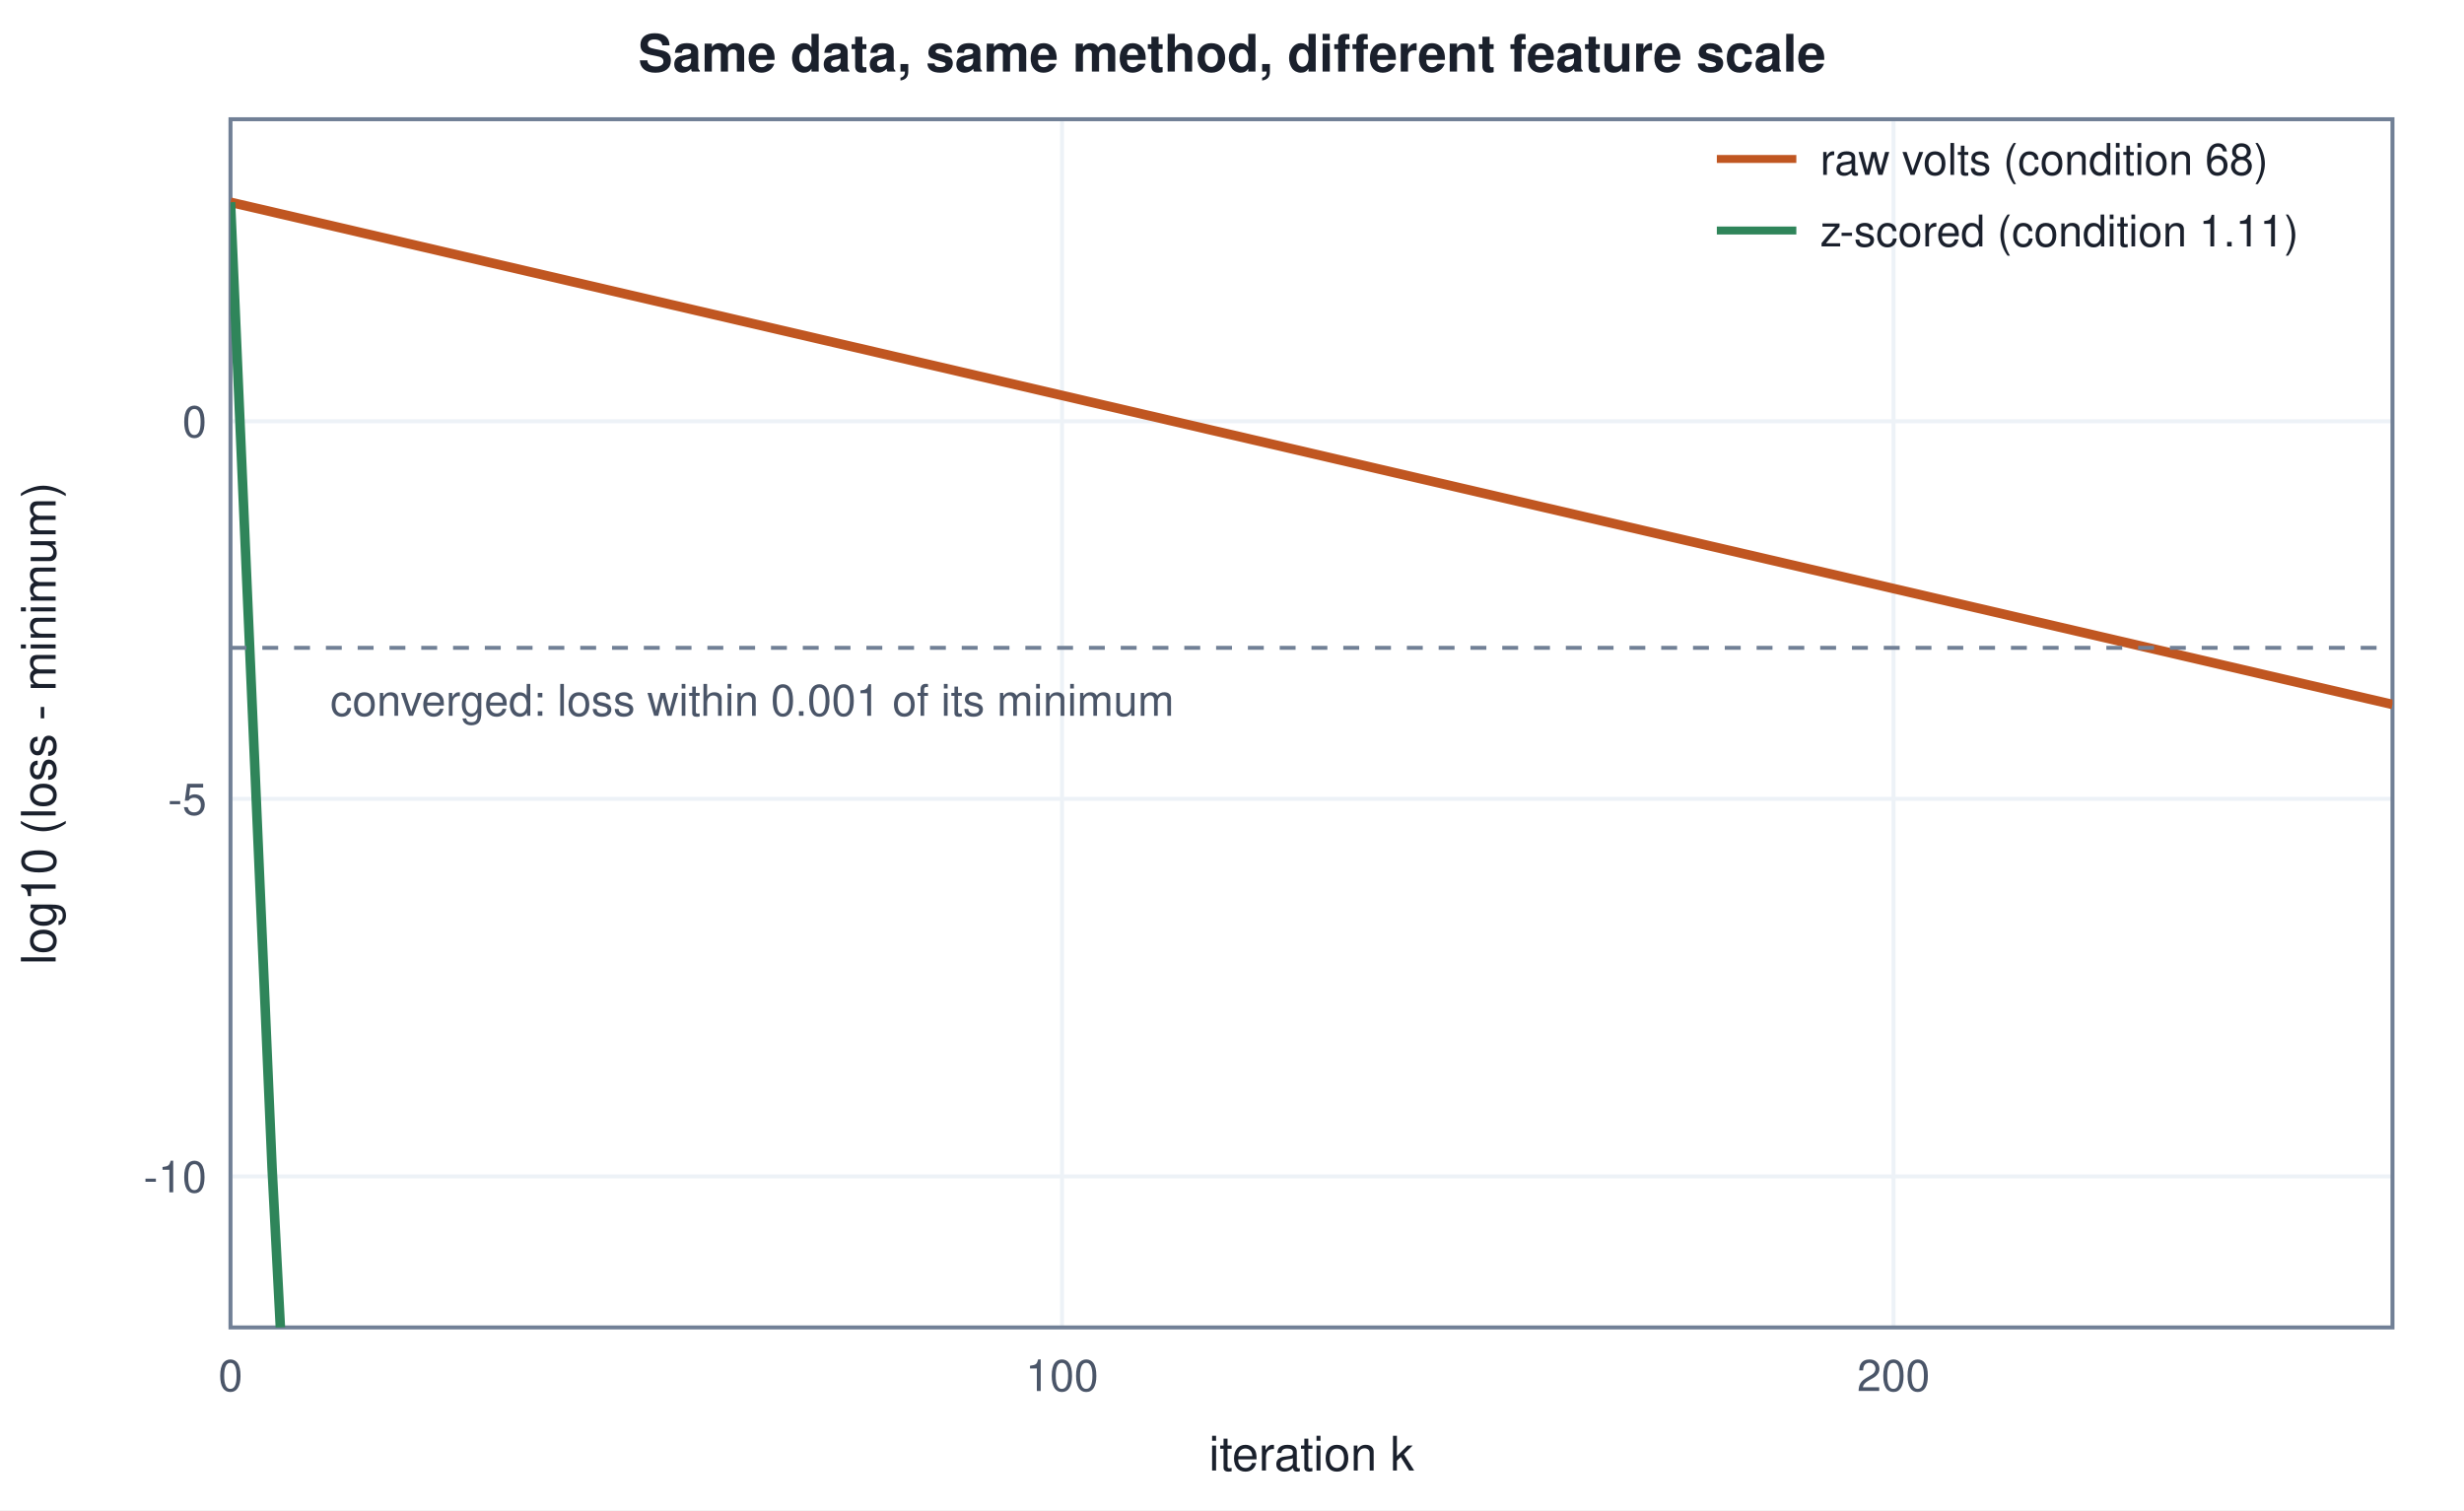
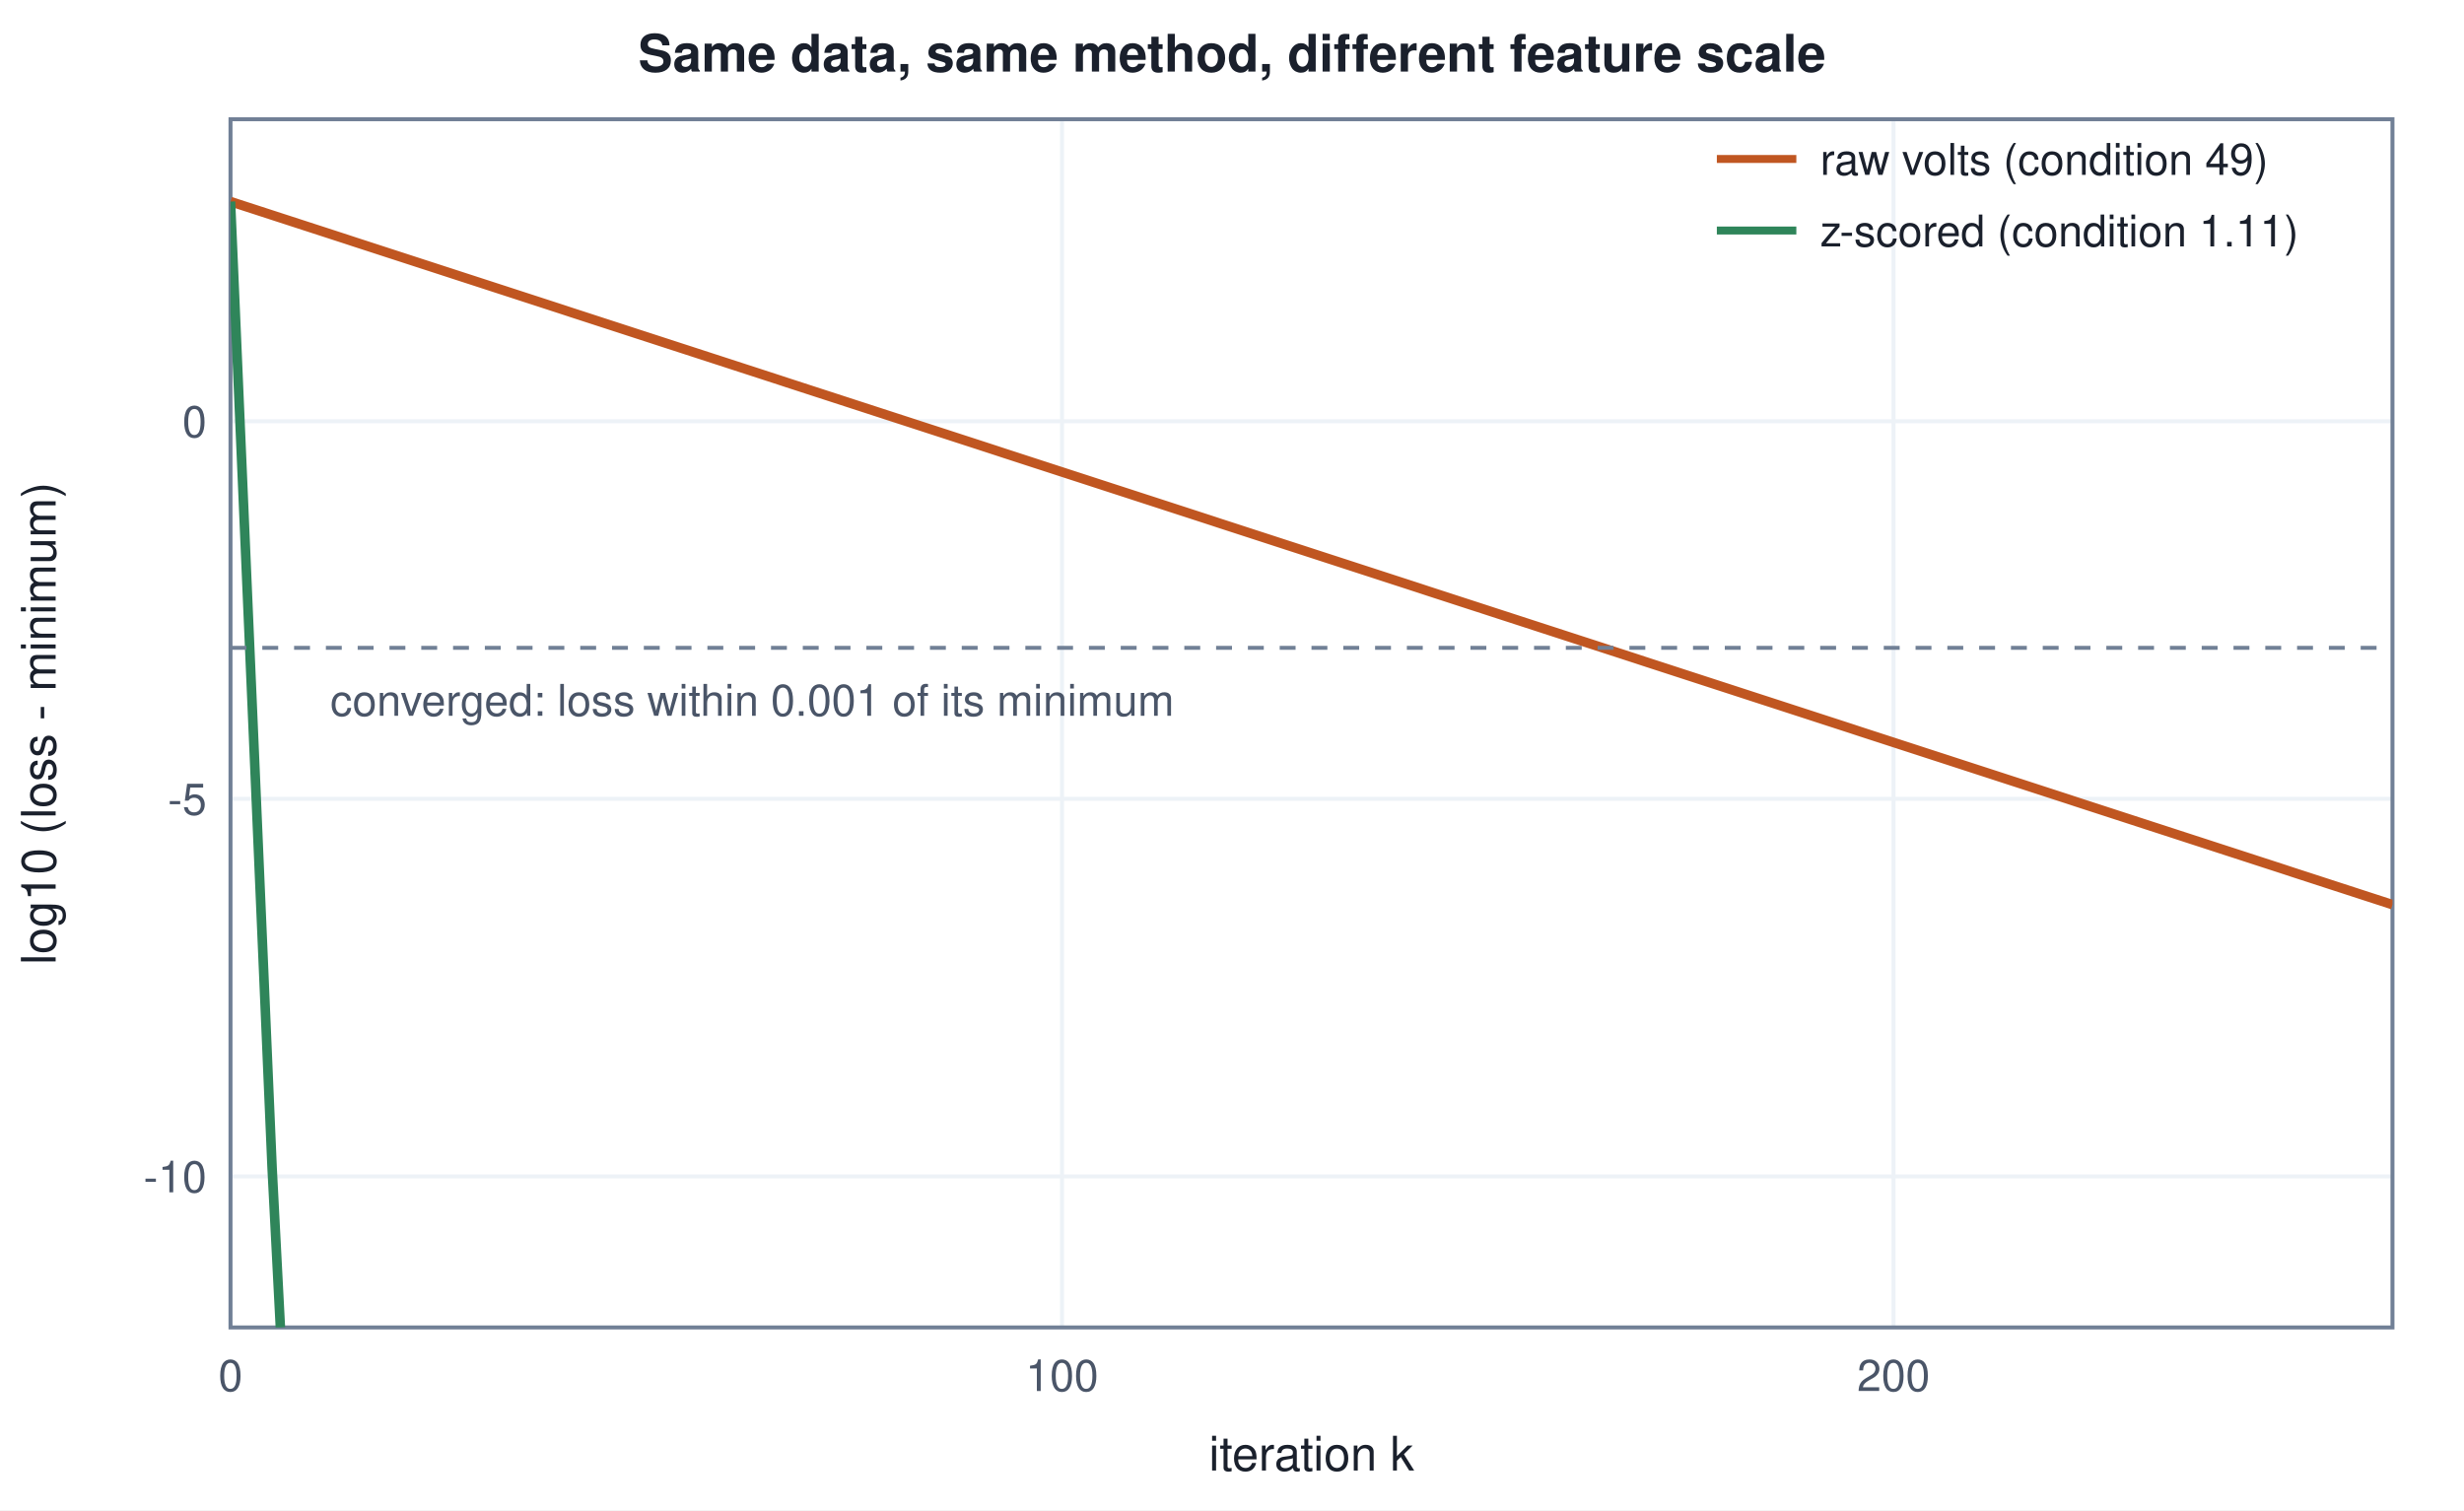
<svg xmlns="http://www.w3.org/2000/svg" viewBox="0 0 620 380" width="620" height="380">
  <defs>
    <marker id="arrow" viewBox="0 0 10 10" refX="9" refY="5" markerWidth="7" markerHeight="7" orient="auto-start-reverse">
      <path d="M0,0 L10,5 L0,10 z" fill="#4a5568" />
    </marker>
  </defs>
  <rect width="620" height="380" fill="#ffffff" />
  <line x1="58" y1="334" x2="58" y2="30" stroke="#edf2f7" />
  <text x="58" y="350" font-family="Helvetica, Arial, sans-serif" font-size="11" fill="#4a5568" text-anchor="middle">0</text>
  <line x1="267.23" y1="334" x2="267.23" y2="30" stroke="#edf2f7" />
  <text x="267.23" y="350" font-family="Helvetica, Arial, sans-serif" font-size="11" fill="#4a5568" text-anchor="middle">100</text>
  <line x1="476.46" y1="334" x2="476.46" y2="30" stroke="#edf2f7" />
  <text x="476.46" y="350" font-family="Helvetica, Arial, sans-serif" font-size="11" fill="#4a5568" text-anchor="middle">200</text>
  <line x1="58" y1="296" x2="602" y2="296" stroke="#edf2f7" />
  <text x="52" y="300" font-family="Helvetica, Arial, sans-serif" font-size="11" fill="#4a5568" text-anchor="end">-10</text>
  <line x1="58" y1="201" x2="602" y2="201" stroke="#edf2f7" />
  <text x="52" y="205" font-family="Helvetica, Arial, sans-serif" font-size="11" fill="#4a5568" text-anchor="end">-5</text>
  <line x1="58" y1="106" x2="602" y2="106" stroke="#edf2f7" />
  <text x="52" y="110" font-family="Helvetica, Arial, sans-serif" font-size="11" fill="#4a5568" text-anchor="end">0</text>
  <rect x="58" y="30" width="544" height="304" fill="none" stroke="#718096" />
  <clipPath id="plot">
    <rect x="58" y="30" width="544" height="304" />
  </clipPath>
  <g clip-path="url(#plot)">
-     <polyline fill="none" stroke="#c05621" stroke-width="2.4" points="58,50.89 60.09,51.38 62.18,51.86 64.28,52.35 66.37,52.83 68.46,53.32 70.55,53.81 72.65,54.29 74.74,54.78 76.83,55.26 78.92,55.75 81.02,56.24 83.11,56.72 85.2,57.21 87.29,57.69 89.38,58.18 91.48,58.67 93.57,59.15 95.66,59.64 97.75,60.12 99.85,60.61 101.94,61.1 104.03,61.58 106.12,62.07 108.22,62.55 110.31,63.04 112.4,63.53 114.49,64.01 116.58,64.5 118.68,64.98 120.77,65.47 122.86,65.96 124.95,66.44 127.05,66.93 129.14,67.41 131.23,67.9 133.32,68.39 135.42,68.87 137.51,69.36 139.6,69.84 141.69,70.33 143.78,70.82 145.88,71.3 147.97,71.79 150.06,72.27 152.15,72.76 154.25,73.25 156.34,73.73 158.43,74.22 160.52,74.7 162.62,75.19 164.71,75.68 166.8,76.16 168.89,76.65 170.98,77.13 173.08,77.62 175.17,78.11 177.26,78.59 179.35,79.08 181.45,79.56 183.54,80.05 185.63,80.54 187.72,81.02 189.82,81.51 191.91,81.99 194,82.48 196.09,82.97 198.18,83.45 200.28,83.94 202.37,84.42 204.46,84.91 206.55,85.4 208.65,85.88 210.74,86.37 212.83,86.85 214.92,87.34 217.02,87.82 219.11,88.31 221.2,88.8 223.29,89.28 225.38,89.77 227.48,90.25 229.57,90.74 231.66,91.23 233.75,91.71 235.85,92.2 237.94,92.68 240.03,93.17 242.12,93.66 244.22,94.14 246.31,94.63 248.4,95.11 250.49,95.6 252.58,96.09 254.68,96.57 256.77,97.06 258.86,97.54 260.95,98.03 263.05,98.52 265.14,99 267.23,99.49 269.32,99.97 271.42,100.46 273.51,100.95 275.6,101.43 277.69,101.92 279.78,102.4 281.88,102.89 283.97,103.38 286.06,103.86 288.15,104.35 290.25,104.83 292.34,105.32 294.43,105.81 296.52,106.29 298.62,106.78 300.71,107.26 302.8,107.75 304.89,108.24 306.98,108.72 309.08,109.21 311.17,109.69 313.26,110.18 315.35,110.67 317.45,111.15 319.54,111.64 321.63,112.12 323.72,112.61 325.82,113.1 327.91,113.58 330,114.07 332.09,114.55 334.18,115.04 336.28,115.53 338.37,116.01 340.46,116.5 342.55,116.98 344.65,117.47 346.74,117.96 348.83,118.44 350.92,118.93 353.02,119.41 355.11,119.9 357.2,120.39 359.29,120.87 361.38,121.36 363.48,121.84 365.57,122.33 367.66,122.82 369.75,123.3 371.85,123.79 373.94,124.27 376.03,124.76 378.12,125.25 380.22,125.73 382.31,126.22 384.4,126.7 386.49,127.19 388.58,127.68 390.68,128.16 392.77,128.65 394.86,129.13 396.95,129.62 399.05,130.11 401.14,130.59 403.23,131.08 405.32,131.56 407.42,132.05 409.51,132.54 411.6,133.02 413.69,133.51 415.78,133.99 417.88,134.48 419.97,134.97 422.06,135.45 424.15,135.94 426.25,136.42 428.34,136.91 430.43,137.4 432.52,137.88 434.62,138.37 436.71,138.85 438.8,139.34 440.89,139.82 442.98,140.31 445.08,140.8 447.17,141.28 449.26,141.77 451.35,142.25 453.45,142.74 455.54,143.23 457.63,143.71 459.72,144.2 461.82,144.68 463.91,145.17 466,145.66 468.09,146.14 470.18,146.63 472.28,147.11 474.37,147.6 476.46,148.09 478.55,148.57 480.65,149.06 482.74,149.54 484.83,150.03 486.92,150.52 489.02,151 491.11,151.49 493.2,151.97 495.29,152.46 497.38,152.95 499.48,153.43 501.57,153.92 503.66,154.4 505.75,154.89 507.85,155.38 509.94,155.86 512.03,156.35 514.12,156.83 516.22,157.32 518.31,157.81 520.4,158.29 522.49,158.78 524.58,159.26 526.68,159.75 528.77,160.24 530.86,160.72 532.95,161.21 535.05,161.69 537.14,162.18 539.23,162.67 541.32,163.15 543.42,163.64 545.51,164.12 547.6,164.61 549.69,165.1 551.78,165.58 553.88,166.07 555.97,166.55 558.06,167.04 560.15,167.53 562.25,168.01 564.34,168.5 566.43,168.98 568.52,169.47 570.62,169.96 572.71,170.44 574.8,170.93 576.89,171.41 578.98,171.9 581.08,172.39 583.17,172.87 585.26,173.36 587.35,173.84 589.45,174.33 591.54,174.82 593.63,175.3 595.72,175.79 597.82,176.27 599.91,176.76 602,177.25" />
-     <polyline fill="none" stroke="#2f855a" stroke-width="2.4" points="58,50.89 60.09,99.48 62.18,148.08 64.28,196.67 66.37,245.26 68.46,293.85 70.55,334" />
+     <polyline fill="none" stroke="#c05621" stroke-width="2.4" points="58,50.72 60.09,51.4 62.18,52.08 64.28,52.76 66.37,53.44 68.46,54.12 70.55,54.8 72.65,55.48 74.74,56.16 76.83,56.84 78.92,57.52 81.02,58.2 83.11,58.88 85.2,59.56 87.29,60.24 89.38,60.93 91.48,61.61 93.57,62.29 95.66,62.97 97.75,63.65 99.85,64.33 101.94,65.01 104.03,65.69 106.12,66.37 108.22,67.05 110.31,67.73 112.4,68.41 114.49,69.09 116.58,69.77 118.68,70.45 120.77,71.13 122.86,71.81 124.95,72.49 127.05,73.17 129.14,73.85 131.23,74.53 133.32,75.21 135.42,75.89 137.51,76.57 139.6,77.25 141.69,77.93 143.78,78.62 145.88,79.3 147.97,79.98 150.06,80.66 152.15,81.34 154.25,82.02 156.34,82.7 158.43,83.38 160.52,84.06 162.62,84.74 164.71,85.42 166.8,86.1 168.89,86.78 170.98,87.46 173.08,88.14 175.17,88.82 177.26,89.5 179.35,90.18 181.45,90.86 183.54,91.54 185.63,92.22 187.72,92.9 189.82,93.58 191.91,94.26 194,94.94 196.09,95.62 198.18,96.31 200.28,96.99 202.37,97.67 204.46,98.35 206.55,99.03 208.65,99.71 210.74,100.39 212.83,101.07 214.92,101.75 217.02,102.43 219.11,103.11 221.2,103.79 223.29,104.47 225.38,105.15 227.48,105.83 229.57,106.51 231.66,107.19 233.75,107.87 235.85,108.55 237.94,109.23 240.03,109.91 242.12,110.59 244.22,111.27 246.31,111.95 248.4,112.63 250.49,113.31 252.58,114 254.68,114.68 256.77,115.36 258.86,116.04 260.95,116.72 263.05,117.4 265.14,118.08 267.23,118.76 269.32,119.44 271.42,120.12 273.51,120.8 275.6,121.48 277.69,122.16 279.78,122.84 281.88,123.52 283.97,124.2 286.06,124.88 288.15,125.56 290.25,126.24 292.34,126.92 294.43,127.6 296.52,128.28 298.62,128.96 300.71,129.64 302.8,130.32 304.89,131 306.98,131.69 309.08,132.37 311.17,133.05 313.26,133.73 315.35,134.41 317.45,135.09 319.54,135.77 321.63,136.45 323.72,137.13 325.82,137.81 327.91,138.49 330,139.17 332.09,139.85 334.18,140.53 336.28,141.21 338.37,141.89 340.46,142.57 342.55,143.25 344.65,143.93 346.74,144.61 348.83,145.29 350.92,145.97 353.02,146.65 355.11,147.33 357.2,148.01 359.29,148.7 361.38,149.38 363.48,150.06 365.57,150.74 367.66,151.42 369.75,152.1 371.85,152.78 373.94,153.46 376.03,154.14 378.12,154.82 380.22,155.5 382.31,156.18 384.4,156.86 386.49,157.54 388.58,158.22 390.68,158.9 392.77,159.58 394.86,160.26 396.95,160.94 399.05,161.62 401.14,162.3 403.23,162.98 405.32,163.66 407.42,164.34 409.51,165.02 411.6,165.7 413.69,166.39 415.78,167.07 417.88,167.75 419.97,168.43 422.06,169.11 424.15,169.79 426.25,170.47 428.34,171.15 430.43,171.83 432.52,172.51 434.62,173.19 436.71,173.87 438.8,174.55 440.89,175.23 442.98,175.91 445.08,176.59 447.17,177.27 449.26,177.95 451.35,178.63 453.45,179.31 455.54,179.99 457.63,180.67 459.72,181.35 461.82,182.03 463.91,182.71 466,183.39 468.09,184.08 470.18,184.76 472.28,185.44 474.37,186.12 476.46,186.8 478.55,187.48 480.65,188.16 482.74,188.84 484.83,189.52 486.92,190.2 489.02,190.88 491.11,191.56 493.2,192.24 495.29,192.92 497.38,193.6 499.48,194.28 501.57,194.96 503.66,195.64 505.75,196.32 507.85,197 509.94,197.68 512.03,198.36 514.12,199.04 516.22,199.72 518.31,200.4 520.4,201.08 522.49,201.77 524.58,202.45 526.68,203.13 528.77,203.81 530.86,204.49 532.95,205.17 535.05,205.85 537.14,206.53 539.23,207.21 541.32,207.89 543.42,208.57 545.51,209.25 547.6,209.93 549.69,210.61 551.78,211.29 553.88,211.97 555.97,212.65 558.06,213.33 560.15,214.01 562.25,214.69 564.34,215.37 566.43,216.05 568.52,216.73 570.62,217.41 572.71,218.09 574.8,218.77 576.89,219.46 578.98,220.14 581.08,220.82 583.17,221.5 585.26,222.18 587.35,222.86 589.45,223.54 591.54,224.22 593.63,224.9 595.72,225.58 597.82,226.26 599.91,226.94 602,227.62" />
+     <polyline fill="none" stroke="#2f855a" stroke-width="2.4" points="58,50.72 60.09,99.31 62.18,147.9 64.28,196.5 66.37,245.09 68.46,293.68 70.55,334" />
    <line x1="58" y1="163" x2="602" y2="163" stroke="#718096" stroke-dasharray="4 4" />
    <text x="83.11" y="180.1" font-family="Helvetica, Arial, sans-serif" font-size="11" fill="#4a5568" text-anchor="start">converged: loss within 0.001 of its minimum</text>
  </g>
  <text x="330" y="370" font-family="Helvetica, Arial, sans-serif" font-size="12" fill="#1a202c" text-anchor="middle">iteration k</text>
  <text x="14" y="182" font-family="Helvetica, Arial, sans-serif" font-size="12" fill="#1a202c" text-anchor="middle" transform="rotate(-90 14 182)">log10 (loss - minimum)</text>
  <text x="310" y="18" font-family="Helvetica, Arial, sans-serif" font-size="13" font-weight="bold" fill="#1a202c" text-anchor="middle">Same data, same method, different feature scale</text>
  <line x1="432" y1="40" x2="452" y2="40" stroke="#c05621" stroke-width="2" />
-   <text x="458" y="44" font-family="Helvetica, Arial, sans-serif" font-size="11" fill="#1a202c">raw volts (condition 68)</text>
+   <text x="458" y="44" font-family="Helvetica, Arial, sans-serif" font-size="11" fill="#1a202c">raw volts (condition 49)</text>
  <line x1="432" y1="58" x2="452" y2="58" stroke="#2f855a" stroke-width="2" />
  <text x="458" y="62" font-family="Helvetica, Arial, sans-serif" font-size="11" fill="#1a202c">z-scored (condition 1.11)</text>
</svg>
